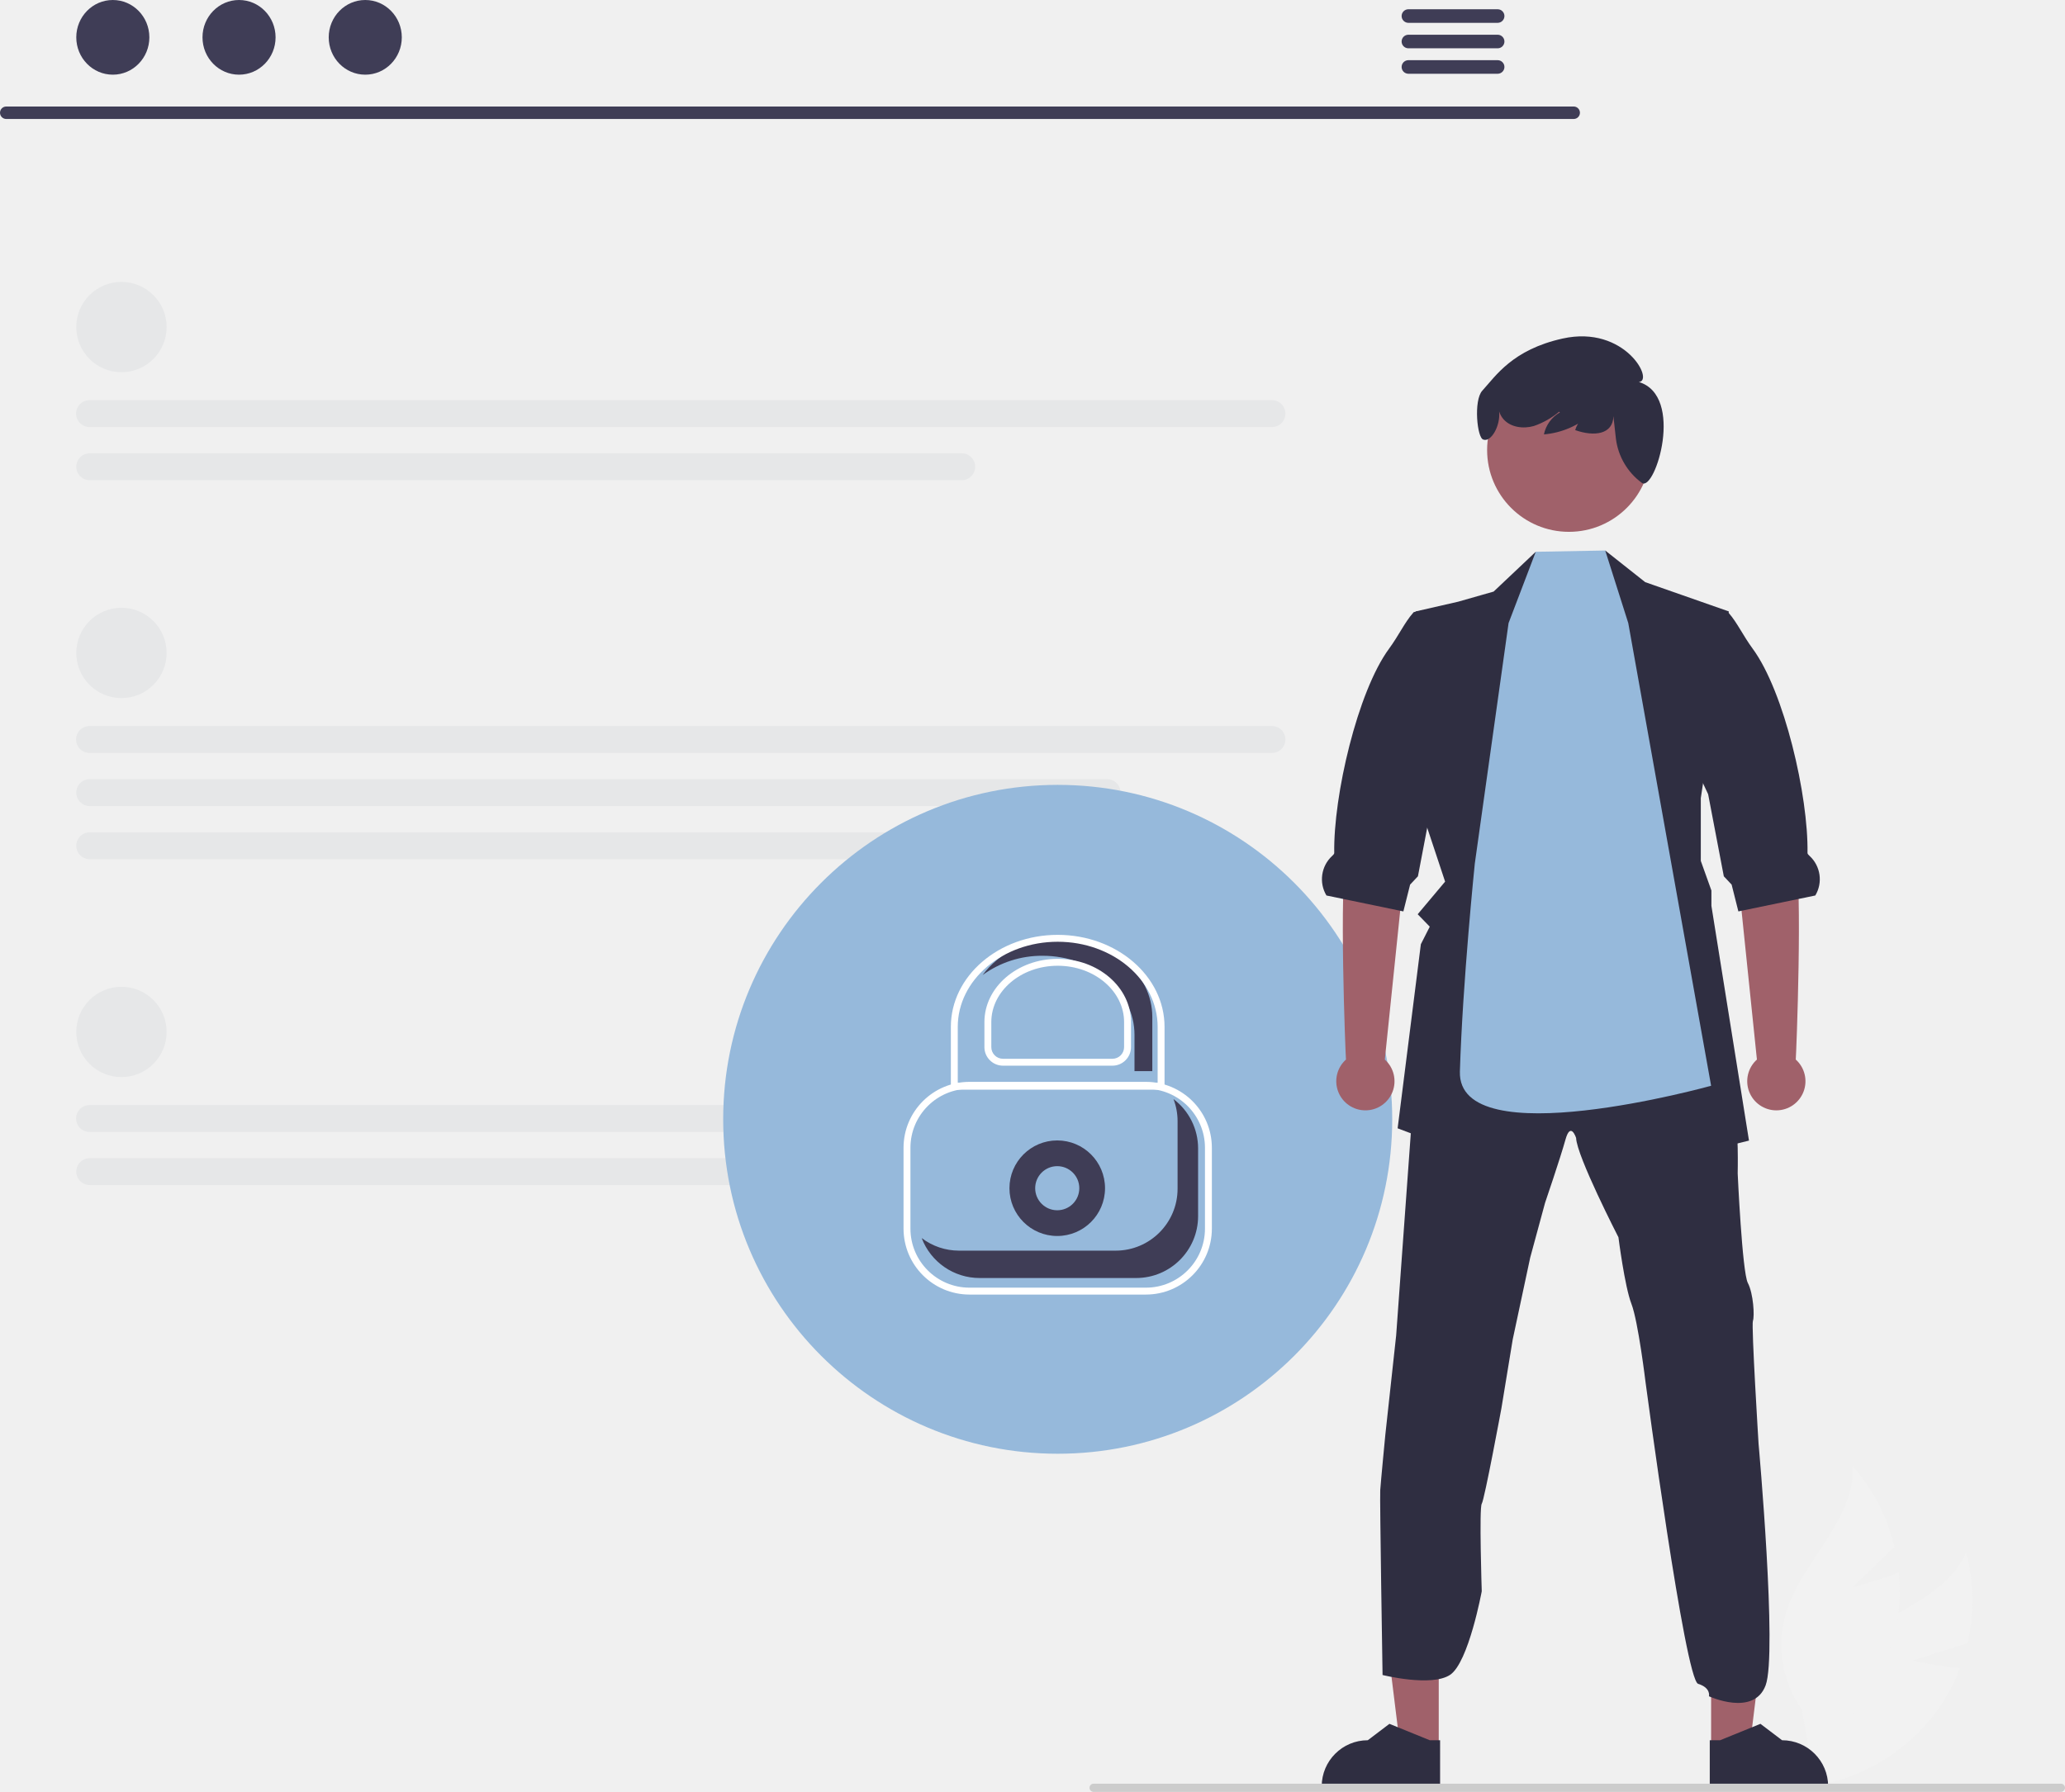
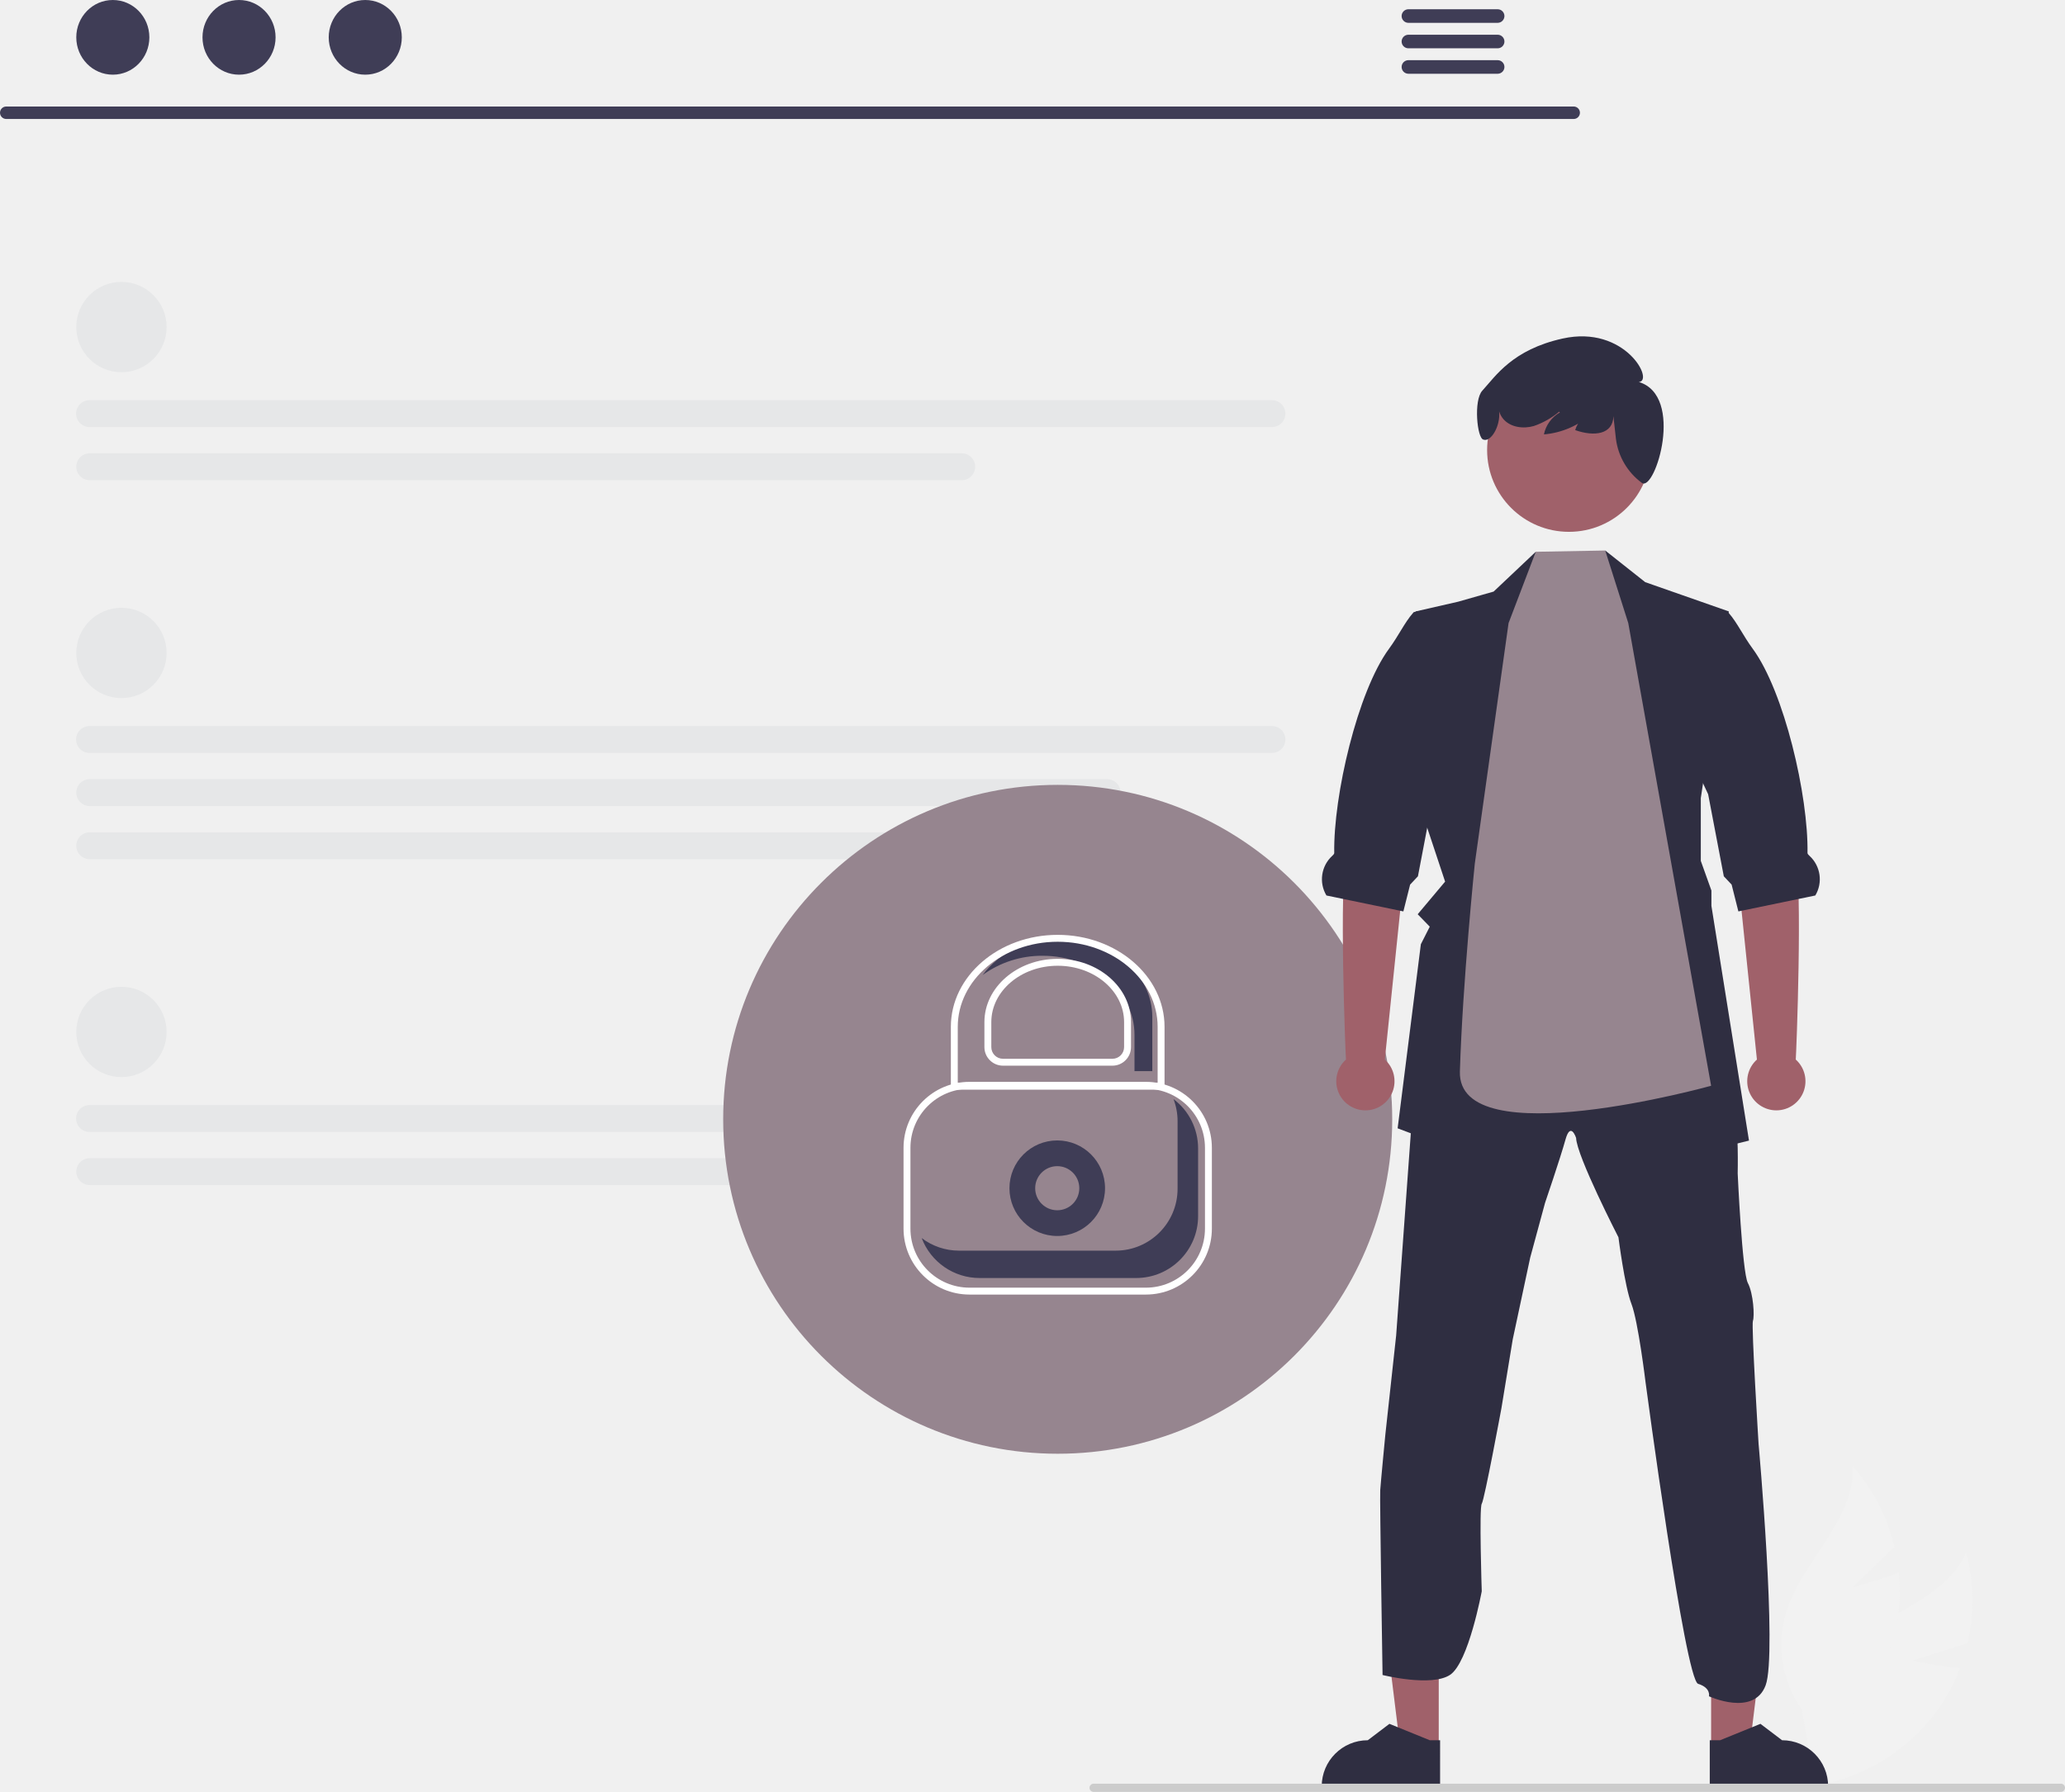
<svg xmlns="http://www.w3.org/2000/svg" data-name="Layer 1" width="598.383" height="519.366" viewBox="0 0 598.383 519.366">
  <path d="M854.374,671.404l16.119-5.113a54.561,54.561,0,0,0-.388-26.249c-6.476,14.399-25.475,17.926-36.3,29.419a32.819,32.819,0,0,0-8.395,27.179l-3.391,11.504a54.994,54.994,0,0,0,40.024-22.767,53.121,53.121,0,0,0,6.224-11.783C861.392,672.906,854.374,671.404,854.374,671.404Z" transform="translate(-300.3448 -190.0594)" fill="#f2f2f2" />
  <path d="M837.15,650.132l12.147-11.765A54.561,54.561,0,0,0,837.242,615.046c.625,15.775-14.806,27.406-19.369,42.52a32.819,32.819,0,0,0,4.607,28.071l2.095,11.809A54.994,54.994,0,0,0,850.245,659.218a53.121,53.121,0,0,0,.316-13.323C844.101,648.345,837.15,650.132,837.15,650.132Z" transform="translate(-300.3448 -190.0594)" fill="#f2f2f2" />
  <path d="M756.405,224.544H302.112a1.807,1.807,0,0,1,0-3.613H756.405a1.807,1.807,0,0,1,0,3.613Z" transform="translate(-300.3448 -190.0594)" fill="#3f3d56" />
  <ellipse cx="32.692" cy="10.823" rx="10.588" ry="10.823" fill="#3f3d56" />
  <ellipse cx="69.267" cy="10.823" rx="10.588" ry="10.823" fill="#3f3d56" />
  <ellipse cx="105.842" cy="10.823" rx="10.588" ry="10.823" fill="#3f3d56" />
  <path d="M734.384,192.742h-25.981a1.968,1.968,0,0,0,0,3.934h25.981a1.968,1.968,0,0,0,0-3.934Z" transform="translate(-300.3448 -190.0594)" fill="#3f3d56" />
  <path d="M734.384,200.126h-25.981a1.968,1.968,0,0,0,0,3.934h25.981a1.968,1.968,0,0,0,0-3.934Z" transform="translate(-300.3448 -190.0594)" fill="#3f3d56" />
  <path d="M734.384,207.501h-25.981a1.968,1.968,0,0,0,0,3.934h25.981a1.968,1.968,0,0,0,0-3.934Z" transform="translate(-300.3448 -190.0594)" fill="#3f3d56" />
  <circle cx="35.193" cy="94.795" r="13.089" fill="#e6e7e8" />
  <path d="M668.861,313.839H326.347a3.898,3.898,0,1,1,0-7.795h342.514a3.898,3.898,0,1,1,0,7.795Z" transform="translate(-300.3448 -190.0594)" fill="#e6e7e8" />
  <path d="M579.03,329.241H326.347a3.898,3.898,0,0,1,0-7.796H579.03a3.898,3.898,0,1,1,0,7.796Z" transform="translate(-300.3448 -190.0594)" fill="#e6e7e8" />
  <circle cx="35.193" cy="299.1" r="13.089" fill="#e6e7e8" />
  <path d="M668.861,518.144H326.347a3.898,3.898,0,1,1,0-7.795h342.514a4.359,4.359,0,0,1,4.114,4.198A3.849,3.849,0,0,1,668.861,518.144Z" transform="translate(-300.3448 -190.0594)" fill="#e6e7e8" />
  <path d="M579.03,533.546H326.347a3.898,3.898,0,0,1,0-7.796H579.03a3.898,3.898,0,1,1,0,7.796Z" transform="translate(-300.3448 -190.0594)" fill="#e6e7e8" />
  <circle cx="35.193" cy="189.247" r="13.089" fill="#e6e7e8" />
  <path d="M668.861,408.29H326.347a3.898,3.898,0,1,1,0-7.795h342.514a3.898,3.898,0,1,1,0,7.795Z" transform="translate(-300.3448 -190.0594)" fill="#e6e7e8" />
  <path d="M621.163,423.692H326.347a3.898,3.898,0,0,1,0-7.796H621.163a3.898,3.898,0,0,1,0,7.796Z" transform="translate(-300.3448 -190.0594)" fill="#e6e7e8" />
  <path d="M601.153,439.094H326.347a3.898,3.898,0,0,1,0-7.796H601.153a3.898,3.898,0,1,1,0,7.796Z" transform="translate(-300.3448 -190.0594)" fill="#e6e7e8" />
-   <circle cx="306.495" cy="324.421" r="96.934" fill="#96b9db" />
+   <circle cx="306.495" cy="324.421" r="96.934" fill="#96858f" />
  <circle cx="306.361" cy="344.393" r="13.848" fill="#3f3d56" />
-   <circle cx="306.361" cy="344.393" r="6.391" fill="#96b9db" />
+   <circle cx="306.361" cy="344.393" r="6.391" fill="#96858f" />
  <path d="M632.412,565.278h-51.144a19.123,19.123,0,0,1-19.102-19.101V522.728a19.123,19.123,0,0,1,19.102-19.102h51.144a19.123,19.123,0,0,1,19.101,19.102v23.449A19.122,19.122,0,0,1,632.412,565.278Zm-51.144-59.651a17.121,17.121,0,0,0-17.102,17.102v23.449A17.12,17.12,0,0,0,581.268,563.278h51.144a17.12,17.12,0,0,0,17.101-17.101V522.728a17.121,17.121,0,0,0-17.101-17.102Z" transform="translate(-300.3448 -190.0594)" fill="#fff" />
  <path d="M578.238,552.549h45.395a17.943,17.943,0,0,0,17.943-17.943V514.983a17.863,17.863,0,0,0-1.184-6.365,17.895,17.895,0,0,1,7.131,14.295v19.624a17.943,17.943,0,0,1-17.943,17.943H584.186a17.933,17.933,0,0,1-16.759-11.577A17.84,17.84,0,0,0,578.238,552.549Z" transform="translate(-300.3448 -190.0594)" fill="#3f3d56" />
  <polygon points="416.909 506.542 405.755 506.541 400.448 463.514 416.912 463.515 416.909 506.542" fill="#a0616a" />
  <path d="M717.647,708.238l-34.303-.001v-.434a13.352,13.352,0,0,1,13.352-13.351h.001l6.266-4.754,11.691,4.754,2.994 0Z" transform="translate(-300.3448 -190.0594)" fill="#2f2e41" />
  <polygon points="495.838 506.542 506.993 506.541 512.3 463.514 495.836 463.515 495.838 506.542" fill="#a0616a" />
  <path d="M795.79,708.238l34.303-.001v-.434a13.352,13.352,0,0,0-13.352-13.351h-.001l-6.266-4.754L798.784,694.452l-2.994 0Z" transform="translate(-300.3448 -190.0594)" fill="#2f2e41" />
  <path d="M700.302,621.955c.165-2.455,1.475-16.033,1.475-16.033l3.138-28.795,5.53-76.328.361-4.997,28.967-5.561,19.798-9.491,23.531,7.522,18.323,6.871s.031,2.941.173,6.495c.188,4.651.518,10.354,1.302,11.836,1.31,2.62.98,16.684.98,16.684s1.302,28.614,2.941,31.752,1.969,9.671,1.475,10.981,1.639,35.674,1.639,35.674,5.476,60.811,2.04,69.98-16.418,3.163-16.418,3.163.627-2.447-3.138-3.6-15.233-87.38-15.233-87.38-2.133-17.68-4.094-22.747-3.765-19.304-3.765-19.304-12.111-23.563-12.268-28.802c0,0-1.584-4.902-3.083.494s-5.914,18.323-5.914,18.323l-4.306,15.876L738.69,578.289l-3.279,19.97s-4.91,26.504-5.695,27.649,0,25.359,0,25.359-3.796,20.621-9.162,24.222-19.58.057-19.58.057S700.137,624.411,700.302,621.955Z" transform="translate(-300.3448 -190.0594)" fill="#2f2e41" />
  <polygon points="412.315 236.13 418.755 255.528 410.809 264.987 414.308 268.588 411.727 273.678 404.997 327.032 441.894 341.025 454.319 325.447 464.116 341.025 506.81 330.593 495.922 262.556 495.922 258.108 492.848 249.519 492.848 231.337 500.966 177.215 476.736 168.728 465.151 159.559 461.402 172.454 445.44 169.615 445.024 159.927 432.811 171.466 422.527 174.399 410.213 177.215 408.644 181.137 411.781 180.353 411.272 231.377 412.315 236.13" fill="#2f2e41" />
  <path d="M701.631,497.164l6.197-59.982,1.636-24.687L692.119,409.359s.687,17.652-1.585,27.611c-2.242,9.828-.297,58.877-.159,60.188a8.439,8.439,0,1,0,11.256.005Z" transform="translate(-300.3448 -190.0594)" fill="#a0616a" />
  <path d="M684.713,449.611l4.824.996,16.55,3.428.918.188,1.953-7.765,2.267-2.416,4.314-22.606.227-1.177,6.518-13.931,4.51-41.87-16.77,3.012c-.086.086-.165.18-.243.275-2.408,2.73-4.126,6.526-6.934,10.346-9.138,12.432-16.15,42.639-15.875,59.189.008.267-.267.557-.596.855A9.18,9.18,0,0,0,684.713,449.611Z" transform="translate(-300.3448 -190.0594)" fill="#2f2e41" />
  <path d="M809.453,497.164l-6.197-59.982-1.636-24.687,17.345-3.136s-.687,17.652,1.585,27.611c2.242,9.828.297,58.877.159,60.188a8.439,8.439,0,1,1-11.256.005Z" transform="translate(-300.3448 -190.0594)" fill="#a0616a" />
  <path d="M826.372,449.611l-4.824.996-16.55,3.428-.918.188-1.953-7.765-2.267-2.416L795.545,421.436l-.227-1.177-6.518-13.931,1.49-41.87,10.77,3.012c.086.086.165.18.243.275,2.408,2.73,4.126,6.526,6.934,10.346,9.138,12.432,16.15,42.639,15.875,59.189-.008.267.267.557.596.855A9.18,9.18,0,0,1,826.372,449.611Z" transform="translate(-300.3448 -190.0594)" fill="#2f2e41" />
-   <path d="M737.489,370.654l7.88-20.667,20.127-.369,6.679,21.036,24.006,134.104s-73.544,20.481-72.798-4.138c.784-25.885,4.323-60.268,4.323-60.268Z" transform="translate(-300.3448 -190.0594)" fill="#96b9db" />
+   <path d="M737.489,370.654l7.88-20.667,20.127-.369,6.679,21.036,24.006,134.104s-73.544,20.481-72.798-4.138c.784-25.885,4.323-60.268,4.323-60.268Z" transform="translate(-300.3448 -190.0594)" fill="#96858f" />
  <circle cx="454.637" cy="130.437" r="23.71" fill="#a0616a" />
  <path d="M729.874,303.296c3.86-4.201,8.688-11.892,23.312-15.121,18.07-3.991,26.609,12.334,22.052,12.601,13.325,4.035,4.765,31.611.945,29.298A1.125,1.125,0,0,1,776.089,330,18.77,18.77,0,0,1,768.592,317.193l-.725-6.525c-.104,5.309-5.53,6.012-11.074,4.056a6.955,6.955,0,0,1,4.914-4.838,23.786,23.786,0,0,1-13.971,6.079,9.511,9.511,0,0,1,4.625-6.364l-.219-.215a22.85,22.85,0,0,1-7.33,4.15c-3.056.876-6.718.402-8.812-1.99a6.5,6.5,0,0,1-1.252-2.254c.453,4.205-2.368,9.004-4.558,8.18C728.367,317.118,727.304,306.093,729.874,303.296Z" transform="translate(-300.3448 -190.0594)" fill="#2f2e41" />
  <path d="M898.727,708.235a1.186,1.186,0,0,1-1.19,1.19h-280.29a1.19,1.19,0,0,1,0-2.38h280.29A1.187,1.187,0,0,1,898.727,708.235Z" transform="translate(-300.3448 -190.0594)" fill="#ccc" />
  <path d="M607.627,461.922c-9.481,0-17.815,4.292-22.533,10.735a29.121,29.121,0,0,1,17.373-5.574c14.682,0,26.626,10.284,26.626,22.925v10.508h5.16v-15.668C634.253,472.206,622.308,461.922,607.627,461.922Z" transform="translate(-300.3448 -190.0594)" fill="#3f3d56" />
  <path d="M637.798,505.893h-61.918V487.675c0-14.698,13.888-26.656,30.959-26.656s30.959,11.958,30.959,26.656Zm-59.918-2h57.918V487.675c0-13.596-12.991-24.656-28.959-24.656s-28.959,11.061-28.959,24.656Z" transform="translate(-300.3448 -190.0594)" fill="#fff" />
  <path d="M622.697,498.938H590.982a5.388,5.388,0,0,1-5.381-5.382v-7.25c0-10.108,9.528-18.332,21.239-18.332s21.239,8.224,21.239,18.332v7.25A5.388,5.388,0,0,1,622.697,498.938Zm-15.857-28.964c-10.608,0-19.239,7.326-19.239,16.332v7.25a3.385,3.385,0,0,0,3.381,3.382h31.715a3.385,3.385,0,0,0,3.381-3.382v-7.25C626.078,477.3,617.448,469.974,606.839,469.974Z" transform="translate(-300.3448 -190.0594)" fill="#fff" />
</svg>
